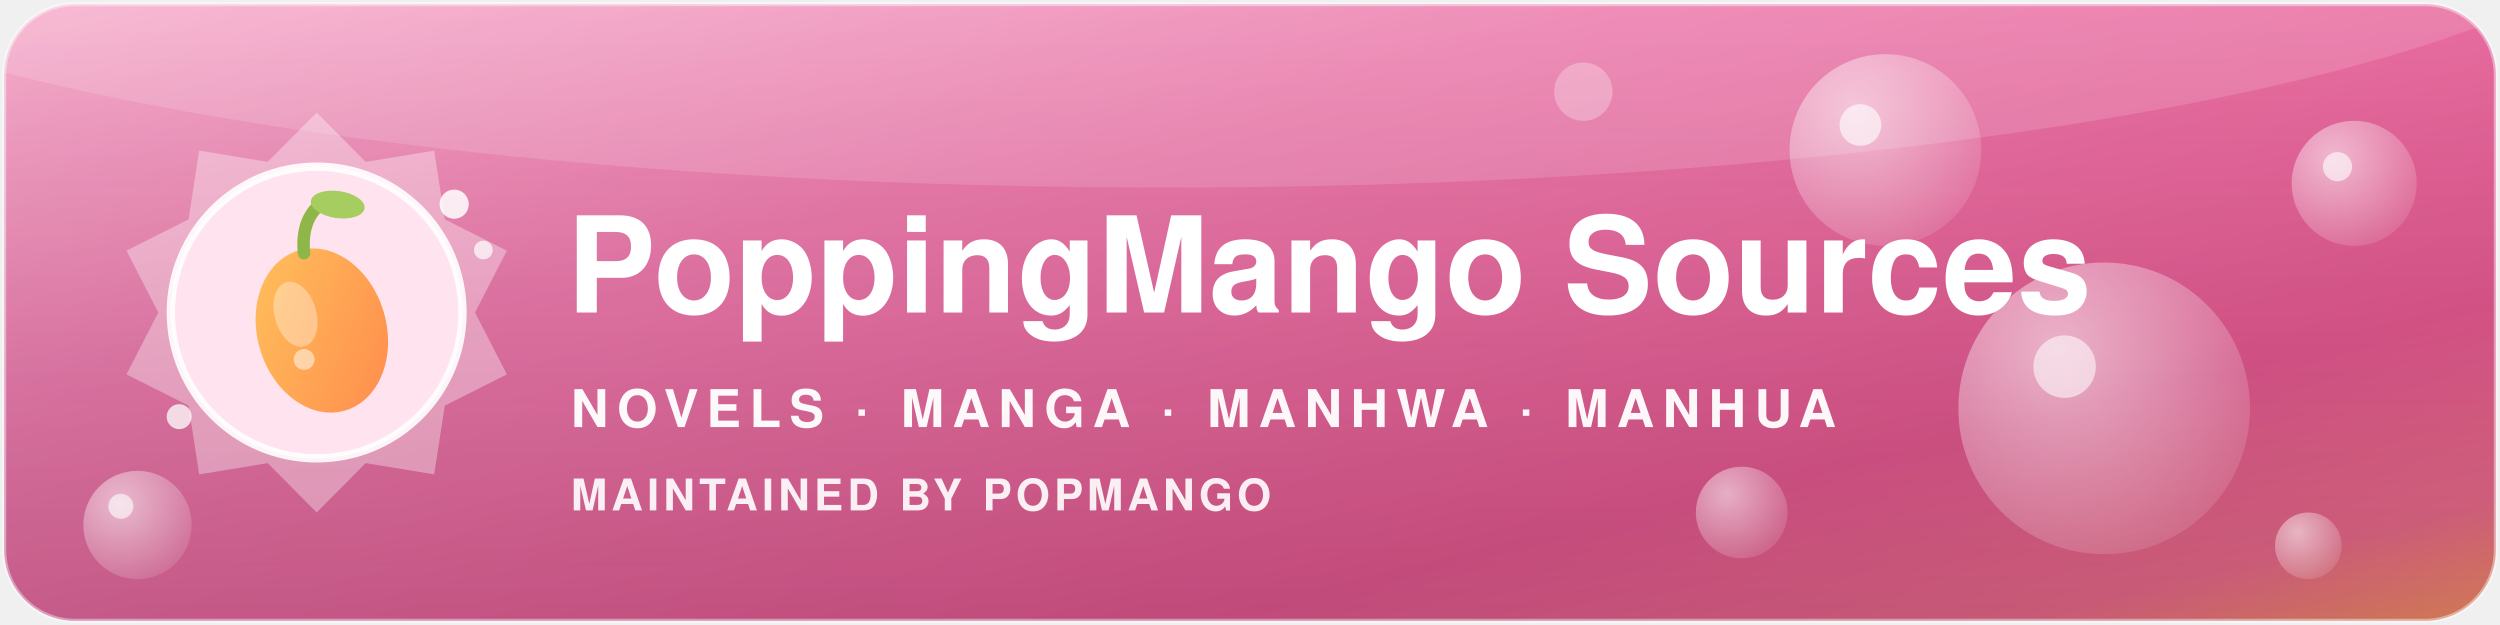
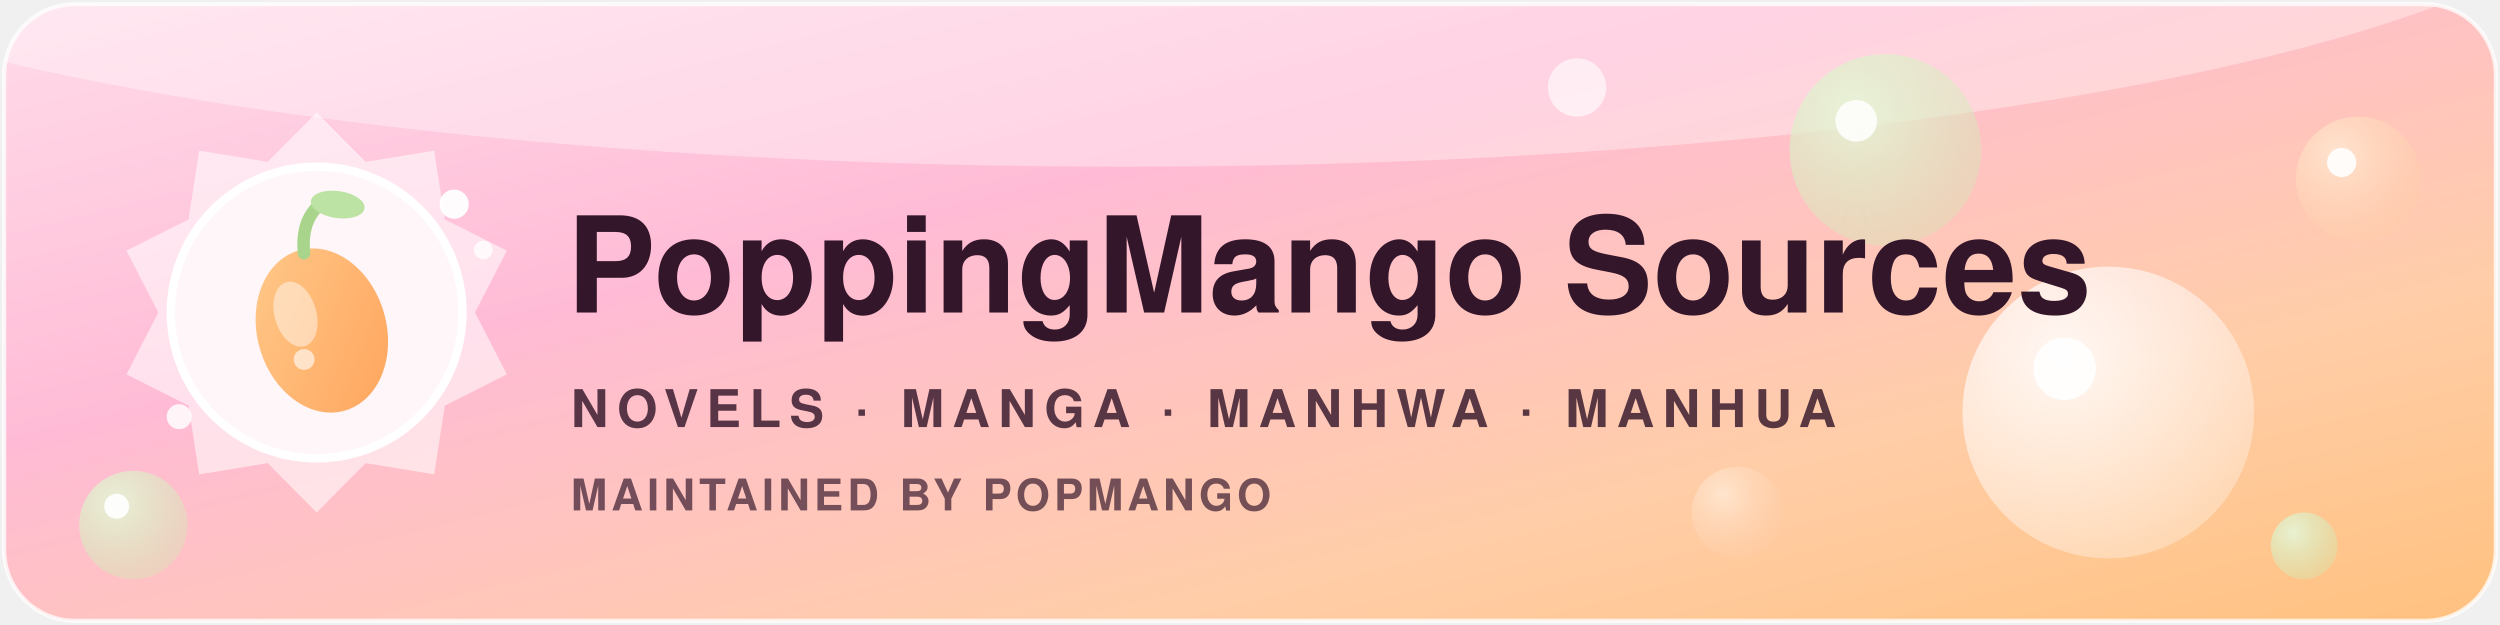
<svg xmlns="http://www.w3.org/2000/svg" width="1200" height="300" viewBox="0 0 1200 300" role="img" aria-label="PoppingMango Sources — Novels, Manga, Manhwa and Manhua for Paperback 0.9">
  <defs>
    <linearGradient id="brand" x1="0" y1="0" x2="1" y2="1">
-       <stop offset="0" stop-color="#ffb8d6" />
-       <stop offset="0.34" stop-color="#f47fb2" />
-       <stop offset="0.74" stop-color="#ea5b93" />
-       <stop offset="0.9" stop-color="#f26f8e" />
-       <stop offset="1" stop-color="#ff9a5e" />
-     </linearGradient>
-     <linearGradient id="scrim" x1="0" y1="0" x2="0" y2="1">
-       <stop offset="0" stop-color="#2b1020" stop-opacity="0.04" />
-       <stop offset="1" stop-color="#2b1020" stop-opacity="0.22" />
+       <stop offset="0" stop-color="#ffdcea" />
+       <stop offset="0.36" stop-color="#ffbbd5" />
+       <stop offset="0.72" stop-color="#ffcda8" />
+       <stop offset="1" stop-color="#ffc17e" />
    </linearGradient>
    <linearGradient id="mango" x1="0" y1="0" x2="1" y2="1">
-       <stop offset="0" stop-color="#ffc25c" />
-       <stop offset="1" stop-color="#ff8a4c" />
+       <stop offset="0" stop-color="#ffc98a" />
+       <stop offset="1" stop-color="#ffa45c" />
    </linearGradient>
    <radialGradient id="bubble" cx="0.34" cy="0.3" r="0.75">
-       <stop offset="0" stop-color="#ffffff" stop-opacity="0.55" />
-       <stop offset="1" stop-color="#ffffff" stop-opacity="0.12" />
+       <stop offset="0" stop-color="#ffffff" stop-opacity="0.85" />
+       <stop offset="1" stop-color="#ffffff" stop-opacity="0.3" />
+     </radialGradient>
+     <radialGradient id="mintBubble" cx="0.34" cy="0.3" r="0.75">
+       <stop offset="0" stop-color="#e6f6d8" stop-opacity="0.9" />
+       <stop offset="1" stop-color="#cfebb4" stop-opacity="0.35" />
+     </radialGradient>
+     <radialGradient id="peachBubble" cx="0.34" cy="0.3" r="0.75">
+       <stop offset="0" stop-color="#ffe8d2" stop-opacity="0.9" />
+       <stop offset="1" stop-color="#ffcda8" stop-opacity="0.35" />
    </radialGradient>
    <clipPath id="card">
      <rect x="2" y="2" width="1196" height="296" rx="34" />
    </clipPath>
  </defs>
  <g clip-path="url(#card)">
    <rect x="0" y="0" width="1200" height="300" fill="url(#brand)" />
-     <rect x="0" y="0" width="1200" height="300" fill="url(#scrim)" />
-     <ellipse cx="560" cy="-60" rx="720" ry="150" fill="#ffffff" opacity="0.14" />
+     <ellipse cx="540" cy="-70" rx="720" ry="150" fill="#ffffff" opacity="0.35" />
    <g>
-       <circle cx="905" cy="72" r="46" fill="url(#bubble)" />
-       <circle cx="893" cy="60" r="10" fill="#ffffff" opacity="0.6" />
-       <circle cx="1010" cy="196" r="70" fill="url(#bubble)" />
-       <circle cx="991" cy="176" r="15" fill="#ffffff" opacity="0.55" />
-       <circle cx="1130" cy="88" r="30" fill="url(#bubble)" />
-       <circle cx="1122" cy="80" r="7" fill="#ffffff" opacity="0.6" />
-       <circle cx="836" cy="246" r="22" fill="url(#bubble)" />
-       <circle cx="1108" cy="262" r="16" fill="url(#bubble)" />
-       <circle cx="760" cy="44" r="14" fill="#ffffff" opacity="0.28" />
-       <circle cx="66" cy="252" r="26" fill="url(#bubble)" />
-       <circle cx="58" cy="243" r="6" fill="#ffffff" opacity="0.6" />
+       <circle cx="905" cy="72" r="46" fill="url(#mintBubble)" />
+       <circle cx="891" cy="58" r="10" fill="#ffffff" opacity="0.85" />
+       <circle cx="1012" cy="198" r="70" fill="url(#bubble)" />
+       <circle cx="991" cy="177" r="15" fill="#ffffff" opacity="0.9" />
+       <circle cx="1132" cy="86" r="30" fill="url(#peachBubble)" />
+       <circle cx="1124" cy="78" r="7" fill="#ffffff" opacity="0.9" />
+       <circle cx="834" cy="246" r="22" fill="url(#peachBubble)" />
+       <circle cx="1106" cy="262" r="16" fill="url(#mintBubble)" />
+       <circle cx="757" cy="42" r="14" fill="#ffffff" opacity="0.6" />
+       <circle cx="64" cy="252" r="26" fill="url(#mintBubble)" />
+       <circle cx="56" cy="243" r="6" fill="#ffffff" opacity="0.9" />
    </g>
  </g>
-   <rect x="2" y="2" width="1196" height="296" rx="34" fill="none" stroke="#ffffff" stroke-opacity="0.4" stroke-width="2" />
+   <rect x="2" y="2" width="1196" height="296" rx="34" fill="none" stroke="#ffffff" stroke-opacity="0.75" stroke-width="2" />
  <g transform="translate(152,150)">
-     <path d="M0,-96 23.5,-72.3 56.4,-77.7 61.5,-44.7 91.3,-29.7 76,0 91.3,29.7 61.5,44.7 56.4,77.7 23.5,72.3 0,96 -23.5,72.3 -56.4,77.7 -61.5,44.7 -91.3,29.7 -76,0 -91.3,-29.7 -61.5,-44.7 -56.4,-77.7 -23.5,-72.3 Z" fill="#ffffff" opacity="0.34" />
-     <circle r="70" fill="#ffe3ee" />
-     <circle r="70" fill="none" stroke="#ffffff" stroke-opacity="0.9" stroke-width="4" />
+     <path d="M0,-96 23.5,-72.3 56.4,-77.7 61.5,-44.7 91.3,-29.7 76,0 91.3,29.7 61.5,44.7 56.4,77.7 23.5,72.3 0,96 -23.5,72.3 -56.4,77.7 -61.5,44.7 -91.3,29.7 -76,0 -91.3,-29.7 -61.5,-44.7 -56.4,-77.7 -23.5,-72.3 Z" fill="#ffffff" opacity="0.55" />
+     <circle r="70" fill="#fff6fa" />
+     <circle r="70" fill="none" stroke="#ffffff" stroke-width="4" />
    <g transform="rotate(-16)">
      <ellipse cx="0" cy="9" rx="31" ry="40" fill="url(#mango)" />
-       <ellipse cx="-10" cy="-2" rx="10" ry="16" fill="#ffffff" opacity="0.34" />
-       <circle cx="-12" cy="20" r="5" fill="#ffffff" opacity="0.5" />
-       <path d="M2,-29 C4,-40 9,-46 15,-49" fill="none" stroke="#8fb648" stroke-width="6" stroke-linecap="round" />
-       <ellipse cx="24" cy="-47" rx="13" ry="6.5" fill="#a6cd5f" transform="rotate(24 24 -47)" />
+       <ellipse cx="-10" cy="-2" rx="10" ry="16" fill="#ffffff" opacity="0.45" />
+       <circle cx="-12" cy="20" r="5" fill="#ffffff" opacity="0.6" />
+       <path d="M2,-29 C4,-40 9,-46 15,-49" fill="none" stroke="#a8d48c" stroke-width="6" stroke-linecap="round" />
+       <ellipse cx="24" cy="-47" rx="13" ry="6.5" fill="#bde3a4" transform="rotate(24 24 -47)" />
    </g>
-     <circle cx="66" cy="-52" r="7" fill="#ffffff" opacity="0.85" />
-     <circle cx="80" cy="-30" r="4.5" fill="#ffffff" opacity="0.7" />
-     <circle cx="-66" cy="50" r="6" fill="#ffffff" opacity="0.75" />
+     <circle cx="66" cy="-52" r="7" fill="#ffffff" opacity="0.95" />
+     <circle cx="80" cy="-30" r="4.5" fill="#ffffff" opacity="0.8" />
+     <circle cx="-66" cy="50" r="6" fill="#ffffff" opacity="0.85" />
  </g>
-   <g font-family="-apple-system, 'Segoe UI', Helvetica, Arial, sans-serif" fill="#ffffff">
+   <g font-family="-apple-system, 'Segoe UI', Helvetica, Arial, sans-serif" fill="#33162a">
    <text x="272" y="150" font-size="64" font-weight="800">PoppingMango Sources</text>
-     <text x="274" y="205" font-size="25" font-weight="700" letter-spacing="4" opacity="0.95">NOVELS · MANGA · MANHWA · MANHUA</text>
-     <text x="274" y="245" font-size="21" font-weight="600" letter-spacing="2" opacity="0.9">MAINTAINED BY POPMANGO</text>
+     <text x="274" y="205" font-size="25" font-weight="700" letter-spacing="4" opacity="0.82">NOVELS · MANGA · MANHWA · MANHUA</text>
+     <text x="274" y="245" font-size="21" font-weight="600" letter-spacing="2" opacity="0.68">MAINTAINED BY POPMANGO</text>
  </g>
</svg>
